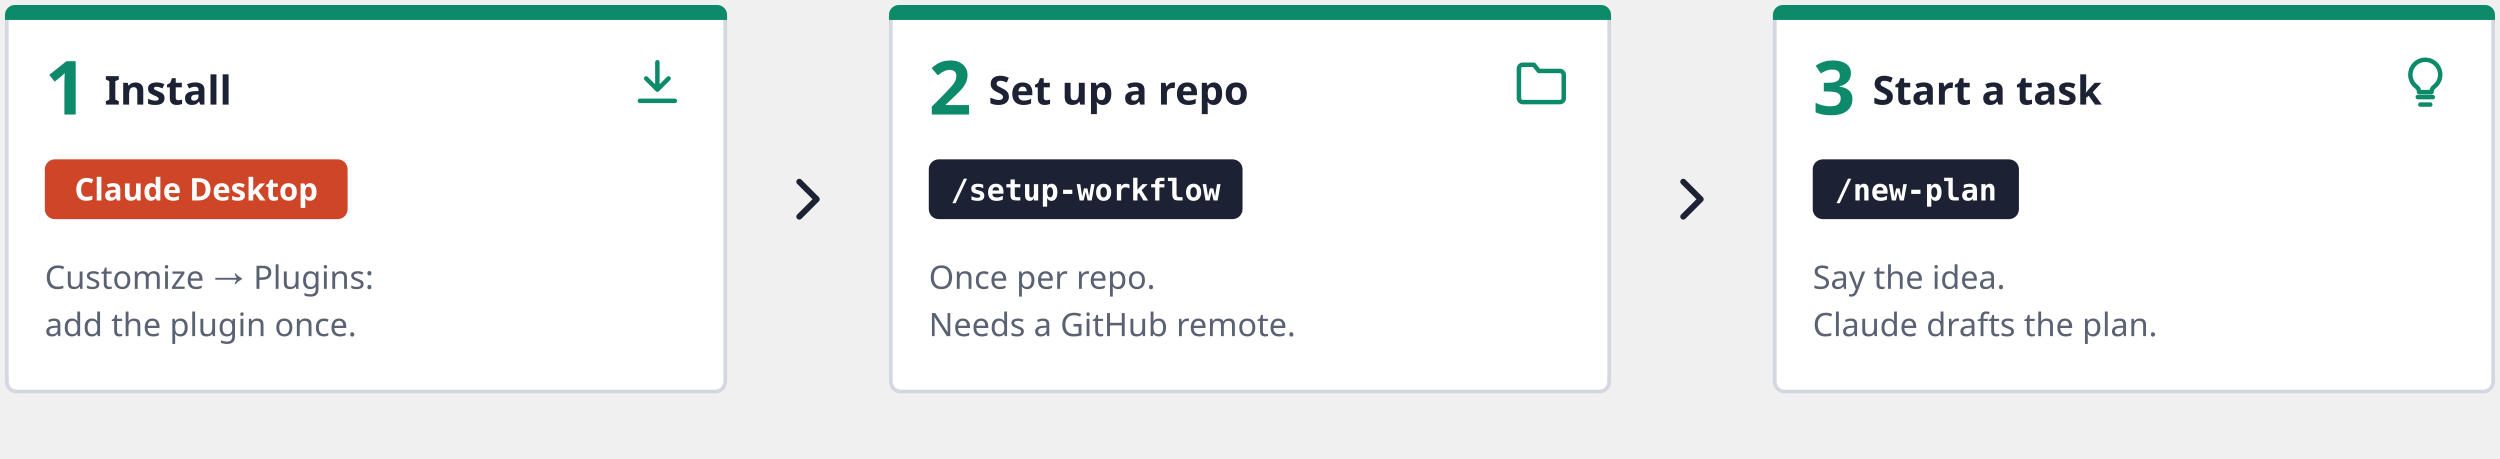
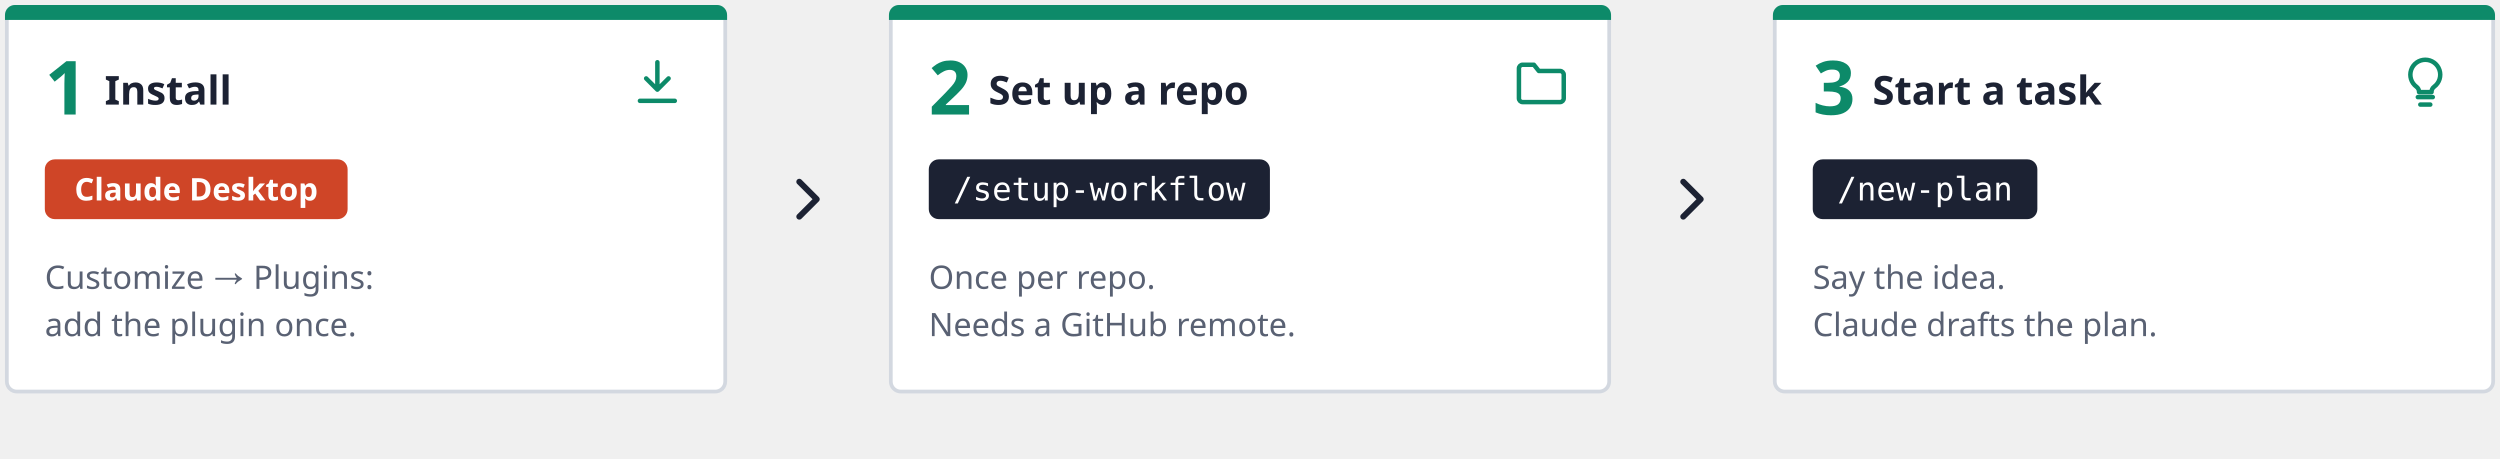
<svg xmlns="http://www.w3.org/2000/svg" viewBox="-2 -2 1004 184" width="1004" height="184" role="img" aria-label="Get started: install the plugin, run /setup-workflow once per repo, then /new-plan for each task.">
  <rect x="0.75" y="0.75" width="288.5" height="154.5" rx="4" fill="#ffffff" stroke="#d3d8e0" stroke-width="1.5" />
  <path d="M0 4 a4 4 0 0 1 4 -4 h282 a4 4 0 0 1 4 4 v2 h-290 z" fill="#0d8a69" />
  <text x="16" y="44" font-family="-apple-system, BlinkMacSystemFont, 'Segoe UI', 'Noto Sans', Helvetica, Arial, sans-serif" font-size="30" font-weight="800" fill="#0d8a69" text-anchor="start">1</text>
  <text x="40" y="40" font-family="-apple-system, BlinkMacSystemFont, 'Segoe UI', 'Noto Sans', Helvetica, Arial, sans-serif" font-size="16" font-weight="700" fill="#1c2233" text-anchor="start">Install</text>
  <g transform="translate(250 19) scale(1.000)" fill="none" stroke="#0d8a69" stroke-width="1.8" stroke-linecap="round" stroke-linejoin="round">
    <path d="M12 4v11M7.5 10.5L12 15l4.5-4.5M5 19.5h14" />
  </g>
  <rect x="16" y="62" width="121.6" height="24" rx="4" fill="#cf4527" />
  <text x="76.8" y="78.5" font-family="-apple-system, BlinkMacSystemFont, 'Segoe UI', 'Noto Sans', Helvetica, Arial, sans-serif" font-size="12.5" font-weight="700" fill="#ffffff" text-anchor="middle">Claude Desktop</text>
  <text x="16" y="114" font-family="-apple-system, BlinkMacSystemFont, 'Segoe UI', 'Noto Sans', Helvetica, Arial, sans-serif" font-size="13" font-weight="400" fill="#596173" text-anchor="start">Customize → Plugins:</text>
  <text x="16" y="133" font-family="-apple-system, BlinkMacSystemFont, 'Segoe UI', 'Noto Sans', Helvetica, Arial, sans-serif" font-size="13" font-weight="400" fill="#596173" text-anchor="start">add the plugin once.</text>
  <rect x="355.75" y="0.75" width="288.5" height="154.5" rx="4" fill="#ffffff" stroke="#d3d8e0" stroke-width="1.5" />
  <path d="M355 4 a4 4 0 0 1 4 -4 h282 a4 4 0 0 1 4 4 v2 h-290 z" fill="#0d8a69" />
  <text x="371" y="44" font-family="-apple-system, BlinkMacSystemFont, 'Segoe UI', 'Noto Sans', Helvetica, Arial, sans-serif" font-size="30" font-weight="800" fill="#0d8a69" text-anchor="start">2</text>
  <text x="395" y="40" font-family="-apple-system, BlinkMacSystemFont, 'Segoe UI', 'Noto Sans', Helvetica, Arial, sans-serif" font-size="16" font-weight="700" fill="#1c2233" text-anchor="start">Set up a repo</text>
  <g transform="translate(605 19) scale(1.000)" fill="none" stroke="#0d8a69" stroke-width="1.8" stroke-linecap="round" stroke-linejoin="round">
    <path d="M3 6.5A1.5 1.5 0 0 1 4.5 5H9l2 2.5h8.5A1.5 1.5 0 0 1 21 9v9.5a1.5 1.5 0 0 1-1.5 1.5h-15A1.5 1.5 0 0 1 3 18.5z" />
  </g>
-   <rect x="371" y="62" width="126.0" height="24" rx="4" fill="#1c2233" />
-   <text x="434.0" y="78.5" font-family="ui-monospace, SFMono-Regular, Menlo, Consolas, monospace" font-size="12" font-weight="600" fill="#ffffff" text-anchor="middle">/setup-workflow</text>
+   <rect x="371" y="62" width="137.0" height="24" rx="4" fill="#1c2233" />
+   <text x="439.5" y="78.5" font-family="ui-monospace, SFMono-Regular, Menlo, Consolas, monospace" font-size="13" font-weight="500" fill="#ffffff" text-anchor="middle">/setup-workflow</text>
  <text x="371" y="114" font-family="-apple-system, BlinkMacSystemFont, 'Segoe UI', 'Noto Sans', Helvetica, Arial, sans-serif" font-size="13" font-weight="400" fill="#596173" text-anchor="start">Once per repo.</text>
  <text x="371" y="133" font-family="-apple-system, BlinkMacSystemFont, 'Segoe UI', 'Noto Sans', Helvetica, Arial, sans-serif" font-size="13" font-weight="400" fill="#596173" text-anchor="start">Needs a GitHub remote.</text>
  <path d="M319.0 71.0 l7 7 l-7 7" fill="none" stroke="#1c2233" stroke-width="2.4" stroke-linecap="round" stroke-linejoin="round" />
  <rect x="710.75" y="0.75" width="288.5" height="154.5" rx="4" fill="#ffffff" stroke="#d3d8e0" stroke-width="1.5" />
  <path d="M710 4 a4 4 0 0 1 4 -4 h282 a4 4 0 0 1 4 4 v2 h-290 z" fill="#0d8a69" />
  <text x="726" y="44" font-family="-apple-system, BlinkMacSystemFont, 'Segoe UI', 'Noto Sans', Helvetica, Arial, sans-serif" font-size="30" font-weight="800" fill="#0d8a69" text-anchor="start">3</text>
  <text x="750" y="40" font-family="-apple-system, BlinkMacSystemFont, 'Segoe UI', 'Noto Sans', Helvetica, Arial, sans-serif" font-size="16" font-weight="700" fill="#1c2233" text-anchor="start">Start a task</text>
  <g transform="translate(960 19) scale(1.000)" fill="none" stroke="#0d8a69" stroke-width="1.8" stroke-linecap="round" stroke-linejoin="round">
    <path d="M9 18h6M10 21h4M12 3a6 6 0 0 0-3.6 10.8c.7.5 1.1 1.3 1.1 2.1v.1h5v-.1c0-.8.4-1.6 1.1-2.1A6 6 0 0 0 12 3z" />
  </g>
-   <rect x="726" y="62" width="82.8" height="24" rx="4" fill="#1c2233" />
-   <text x="767.4" y="78.5" font-family="ui-monospace, SFMono-Regular, Menlo, Consolas, monospace" font-size="12" font-weight="600" fill="#ffffff" text-anchor="middle">/new-plan</text>
+   <rect x="726" y="62" width="90.2" height="24" rx="4" fill="#1c2233" />
+   <text x="771.1" y="78.5" font-family="ui-monospace, SFMono-Regular, Menlo, Consolas, monospace" font-size="13" font-weight="500" fill="#ffffff" text-anchor="middle">/new-plan</text>
  <text x="726" y="114" font-family="-apple-system, BlinkMacSystemFont, 'Segoe UI', 'Noto Sans', Helvetica, Arial, sans-serif" font-size="13" font-weight="400" fill="#596173" text-anchor="start">Say the idea.</text>
  <text x="726" y="133" font-family="-apple-system, BlinkMacSystemFont, 'Segoe UI', 'Noto Sans', Helvetica, Arial, sans-serif" font-size="13" font-weight="400" fill="#596173" text-anchor="start">Claude drafts the plan.</text>
  <path d="M674.0 71.0 l7 7 l-7 7" fill="none" stroke="#1c2233" stroke-width="2.4" stroke-linecap="round" stroke-linejoin="round" />
</svg>
